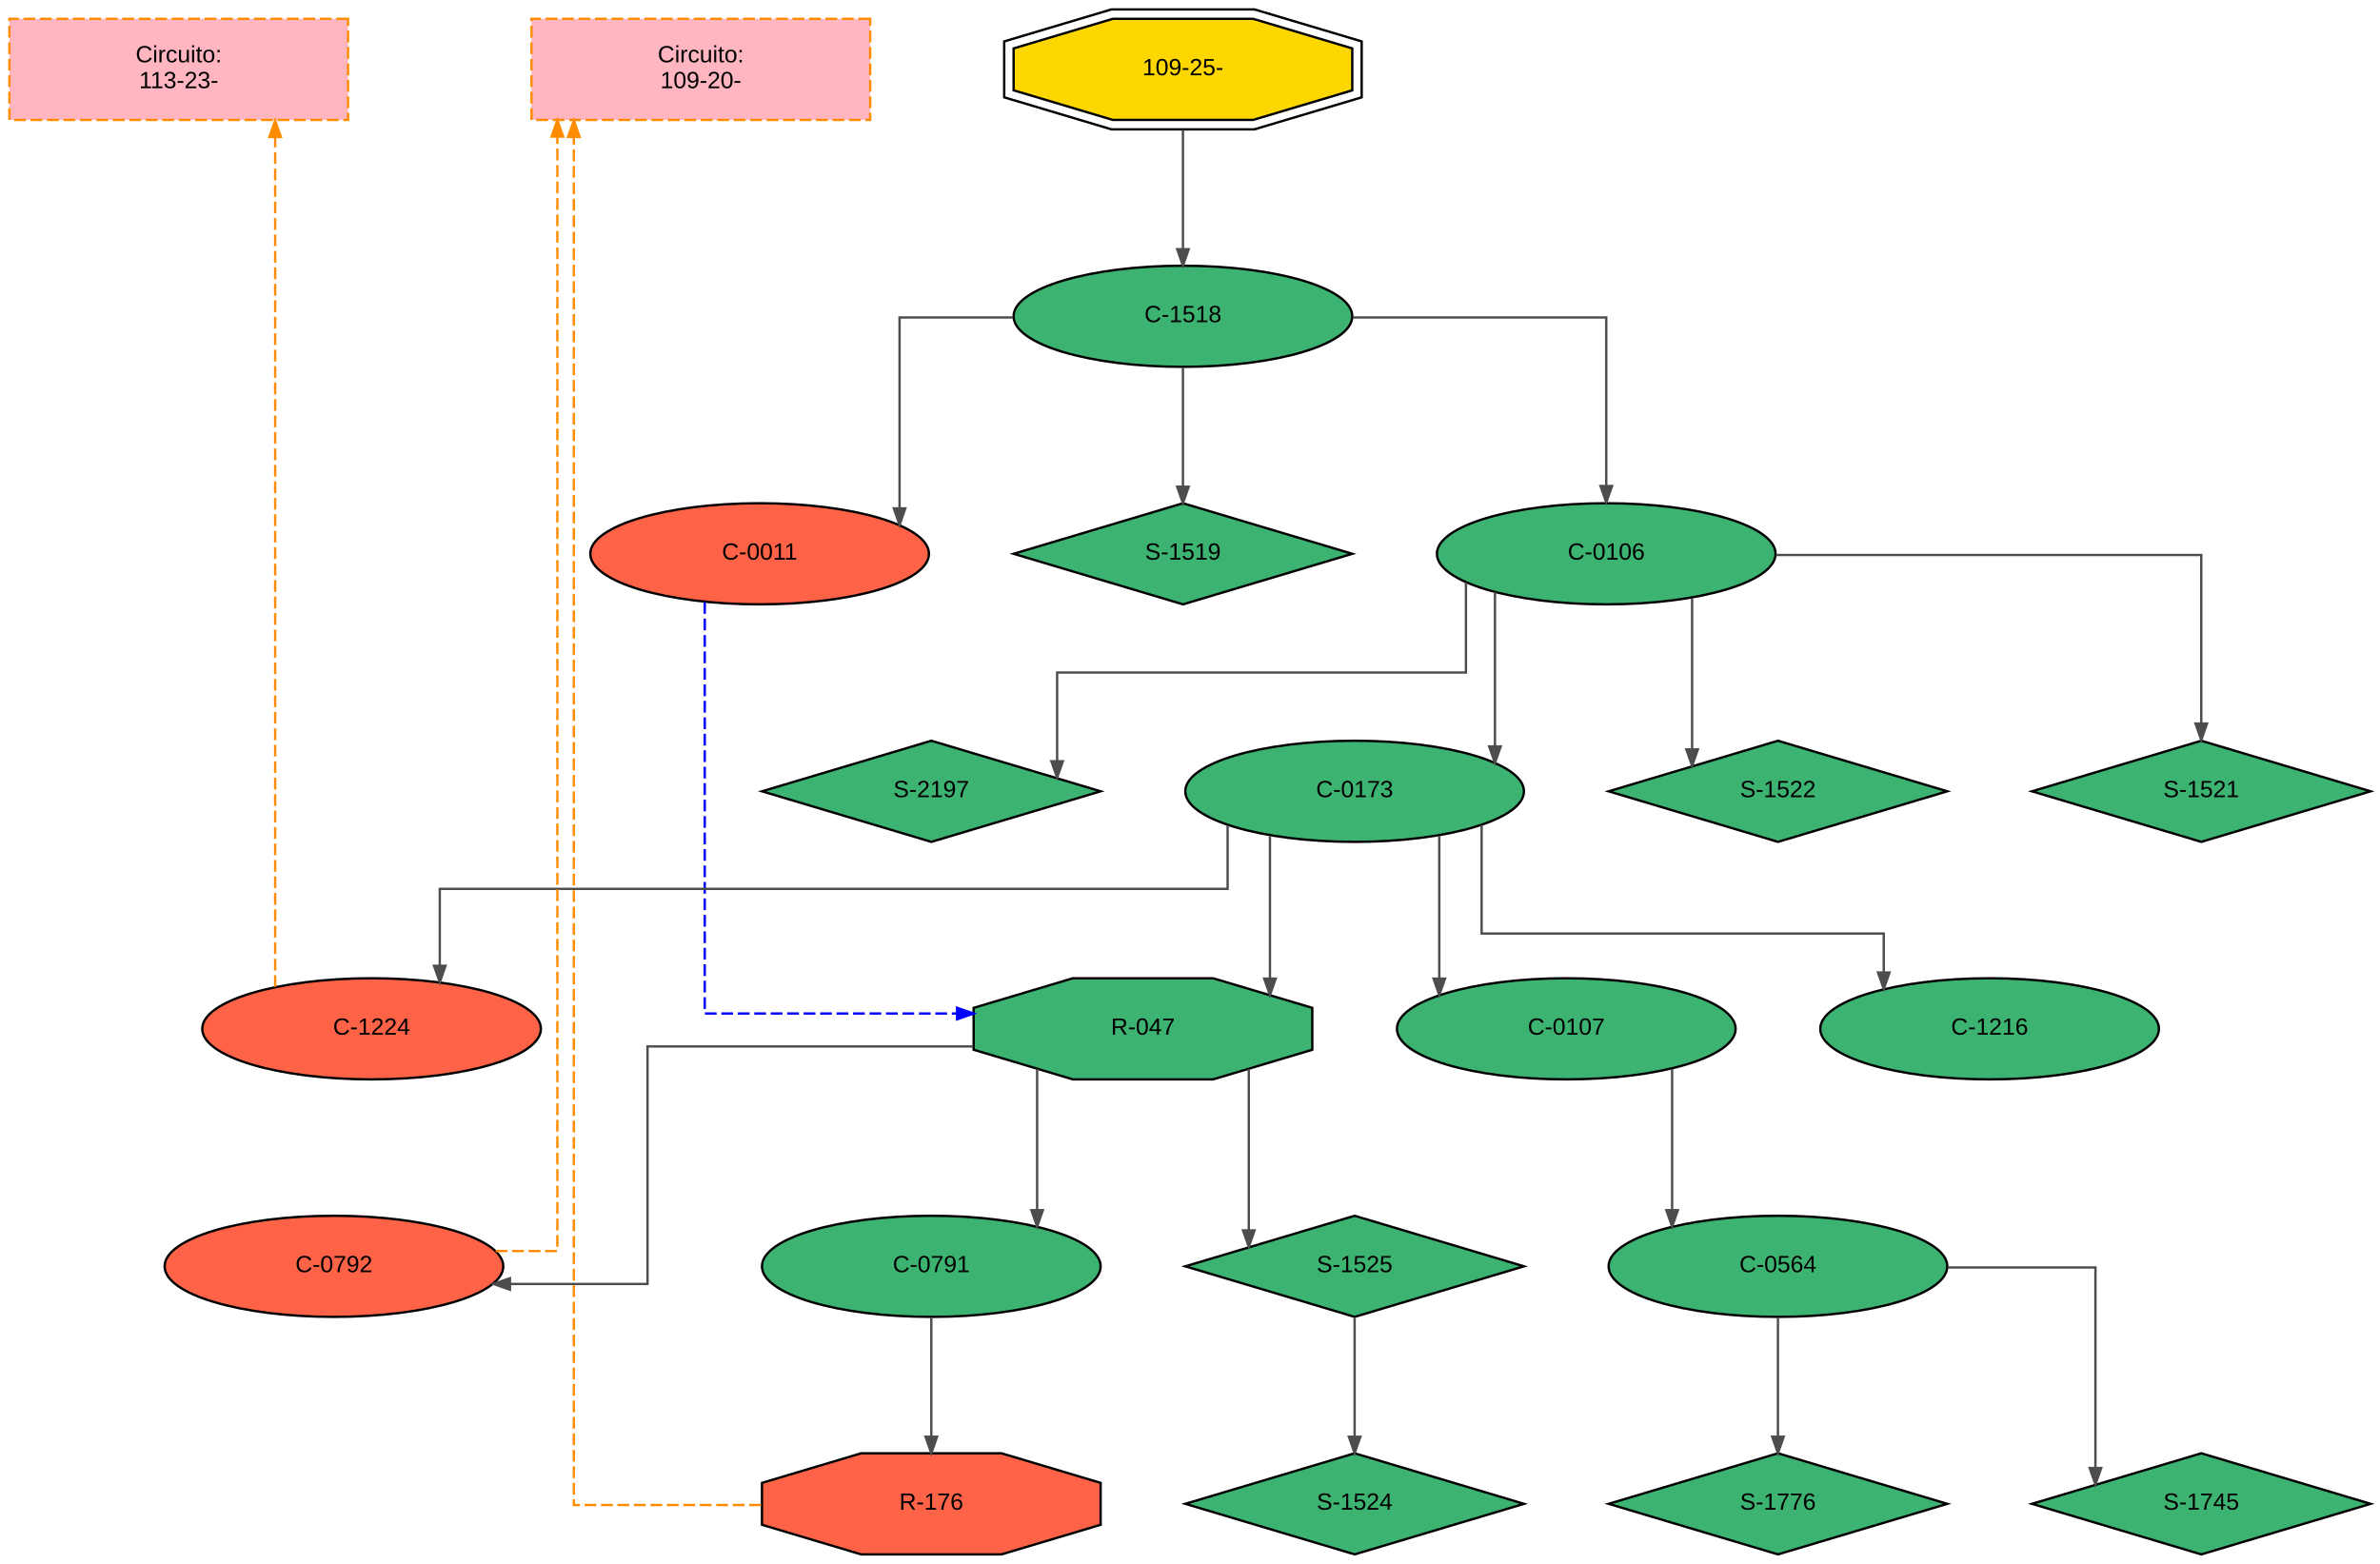
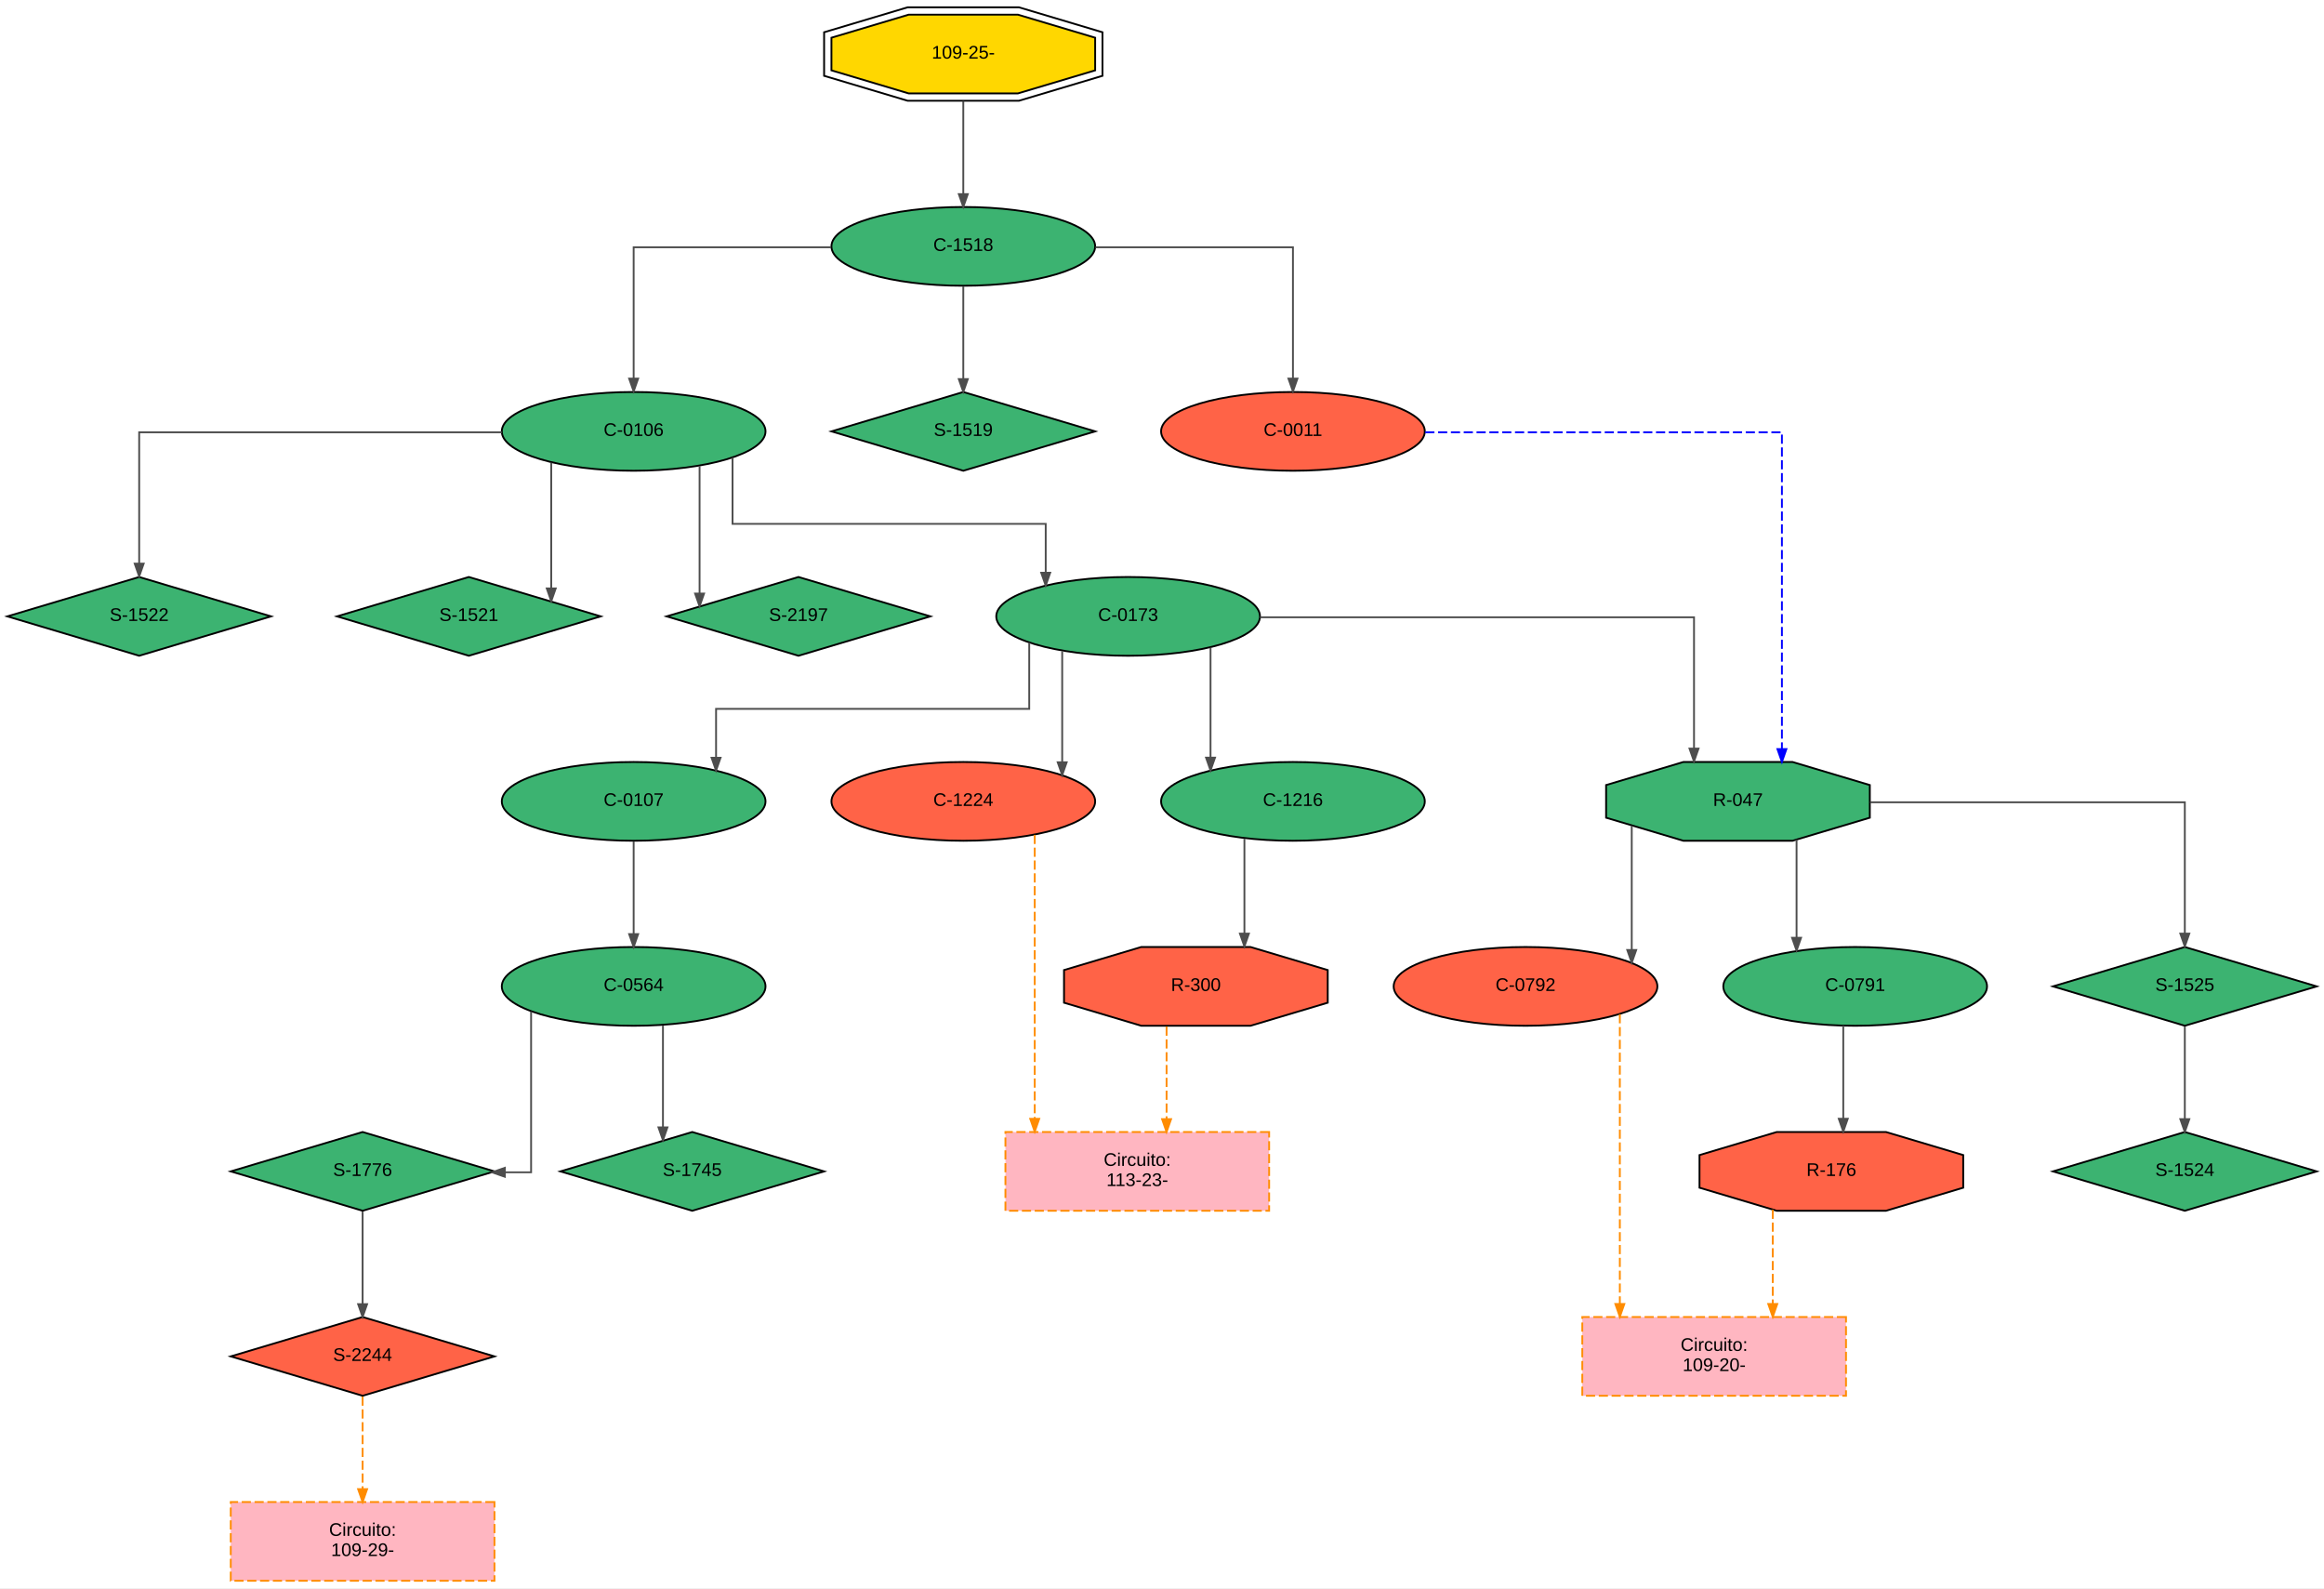
- <svg xmlns="http://www.w3.org/2000/svg" width="1012pt" height="665pt" viewBox="0.00 0.00 1012.00 665.00">
-   <g id="graph0" class="graph" transform="scale(1 1) rotate(0) translate(4 661)">
-     <polygon fill="white" stroke="transparent" points="-4,4 -4,-661 1008,-661 1008,4 -4,4" />
+ <svg xmlns="http://www.w3.org/2000/svg" width="1269pt" height="867pt" viewBox="0.00 0.00 1269.00 867.00">
+   <g id="graph0" class="graph" transform="scale(1 1) rotate(0) translate(4 863)">
+     <polygon fill="white" stroke="transparent" points="-4,4 -4,-863 1265,-863 1265,4 -4,4" />
    <g id="node1" class="node">
-       <polygon fill="mediumseagreen" stroke="black" points="392,-346 320,-324.5 392,-303 464,-324.5 392,-346" />
-       <text text-anchor="middle" x="392" y="-322" font-family="Arial" font-size="10.00">S-2197</text>
+       <ellipse fill="mediumseagreen" stroke="black" cx="342" cy="-324.5" rx="72" ry="21.5" />
+       <text text-anchor="middle" x="342" y="-322" font-family="Arial" font-size="10.00">C-0564</text>
+     </g>
+     <g id="node10" class="node">
+       <polygon fill="mediumseagreen" stroke="black" points="374,-245 302,-223.5 374,-202 446,-223.5 374,-245" />
+       <text text-anchor="middle" x="374" y="-221" font-family="Arial" font-size="10.00">S-1745</text>
+     </g>
+     <g id="edge11" class="edge">
+       <path fill="none" stroke="#4d4d4d" d="M358,-303.08C358,-303.08 358,-247.54 358,-247.54" />
+       <polygon fill="#4d4d4d" stroke="#4d4d4d" points="360.45,-247.54 358,-240.54 355.55,-247.54 360.45,-247.54" />
+     </g>
+     <g id="node17" class="node">
+       <polygon fill="mediumseagreen" stroke="black" points="194,-245 122,-223.5 194,-202 266,-223.5 194,-245" />
+       <text text-anchor="middle" x="194" y="-221" font-family="Arial" font-size="10.00">S-1776</text>
+     </g>
+     <g id="edge12" class="edge">
+       <path fill="none" stroke="#4d4d4d" d="M286,-310.81C286,-283.11 286,-223 286,-223 286,-223 271.66,-223 271.66,-223" />
+       <polygon fill="#4d4d4d" stroke="#4d4d4d" points="271.66,-220.55 264.66,-223 271.66,-225.45 271.66,-220.55" />
    </g>
    <g id="node2" class="node">
-       <polygon fill="mediumseagreen" stroke="black" points="752,-43 680,-21.5 752,0 824,-21.5 752,-43" />
-       <text text-anchor="middle" x="752" y="-19" font-family="Arial" font-size="10.00">S-1776</text>
+       <polygon fill="gold" stroke="black" points="594,-824.59 594,-842.41 551.82,-855 492.18,-855 450,-842.41 450,-824.59 492.18,-812 551.82,-812 594,-824.59" />
+       <polygon fill="none" stroke="black" points="598,-821.61 598,-845.39 552.41,-859 491.59,-859 446,-845.39 446,-821.61 491.59,-808 552.41,-808 598,-821.61" />
+       <text text-anchor="middle" x="522" y="-831" font-family="Arial" font-size="10.00">109-25-</text>
+     </g>
+     <g id="node18" class="node">
+       <ellipse fill="mediumseagreen" stroke="black" cx="522" cy="-728.5" rx="72" ry="21.5" />
+       <text text-anchor="middle" x="522" y="-726" font-family="Arial" font-size="10.00">C-1518</text>
+     </g>
+     <g id="edge1" class="edge">
+       <path fill="none" stroke="#4d4d4d" d="M522,-807.81C522,-807.81 522,-757.03 522,-757.03" />
+       <polygon fill="#4d4d4d" stroke="#4d4d4d" points="524.45,-757.03 522,-750.03 519.55,-757.03 524.45,-757.03" />
    </g>
    <g id="node3" class="node">
-       <ellipse fill="mediumseagreen" stroke="black" cx="392" cy="-122.5" rx="72" ry="21.5" />
-       <text text-anchor="middle" x="392" y="-120" font-family="Arial" font-size="10.00">C-0791</text>
+       <ellipse fill="tomato" stroke="black" cx="829" cy="-324.5" rx="72" ry="21.5" />
+       <text text-anchor="middle" x="829" y="-322" font-family="Arial" font-size="10.00">C-0792</text>
+     </g>
+     <g id="node25" class="node">
+       <polygon fill="lightpink" stroke="darkorange" stroke-dasharray="5,2" points="1004,-144 860,-144 860,-101 1004,-101 1004,-144" />
+       <text text-anchor="middle" x="932" y="-125.5" font-family="Arial" font-size="10.00">Circuito:</text>
+       <text text-anchor="middle" x="932" y="-114.5" font-family="Arial" font-size="10.00">109-20-</text>
+     </g>
+     <g id="edge25" class="edge">
+       <path fill="none" stroke="darkorange" stroke-dasharray="5,2" d="M880.5,-309.32C880.5,-309.32 880.5,-151.12 880.5,-151.12" />
+       <polygon fill="darkorange" stroke="darkorange" points="882.95,-151.12 880.5,-144.12 878.05,-151.12 882.95,-151.12" />
+     </g>
+     <g id="node4" class="node">
+       <ellipse fill="mediumseagreen" stroke="black" cx="1009" cy="-324.5" rx="72" ry="21.5" />
+       <text text-anchor="middle" x="1009" y="-322" font-family="Arial" font-size="10.00">C-0791</text>
+     </g>
+     <g id="node12" class="node">
+       <polygon fill="tomato" stroke="black" points="1068,-214.59 1068,-232.41 1025.82,-245 966.18,-245 924,-232.41 924,-214.59 966.18,-202 1025.82,-202 1068,-214.59" />
+       <text text-anchor="middle" x="996" y="-221" font-family="Arial" font-size="10.00">R-176</text>
+     </g>
+     <g id="edge19" class="edge">
+       <path fill="none" stroke="#4d4d4d" d="M1002.5,-303.08C1002.5,-303.08 1002.5,-252.24 1002.5,-252.24" />
+       <polygon fill="#4d4d4d" stroke="#4d4d4d" points="1004.95,-252.24 1002.5,-245.24 1000.05,-252.24 1004.95,-252.24" />
+     </g>
+     <g id="node5" class="node">
+       <polygon fill="tomato" stroke="black" points="721,-315.59 721,-333.41 678.82,-346 619.18,-346 577,-333.41 577,-315.59 619.18,-303 678.82,-303 721,-315.59" />
+       <text text-anchor="middle" x="649" y="-322" font-family="Arial" font-size="10.00">R-300</text>
+     </g>
+     <g id="node26" class="node">
+       <polygon fill="lightpink" stroke="darkorange" stroke-dasharray="5,2" points="689,-245 545,-245 545,-202 689,-202 689,-245" />
+       <text text-anchor="middle" x="617" y="-226.5" font-family="Arial" font-size="10.00">Circuito:</text>
+       <text text-anchor="middle" x="617" y="-215.5" font-family="Arial" font-size="10.00">113-23-</text>
+     </g>
+     <g id="edge28" class="edge">
+       <path fill="none" stroke="darkorange" stroke-dasharray="5,2" d="M633,-302.58C633,-302.58 633,-252.03 633,-252.03" />
+       <polygon fill="darkorange" stroke="darkorange" points="635.45,-252.03 633,-245.03 630.55,-252.03 635.45,-252.03" />
+     </g>
+     <g id="node6" class="node">
+       <ellipse fill="mediumseagreen" stroke="black" cx="612" cy="-526.5" rx="72" ry="21.5" />
+       <text text-anchor="middle" x="612" y="-524" font-family="Arial" font-size="10.00">C-0173</text>
+     </g>
+     <g id="node7" class="node">
+       <ellipse fill="tomato" stroke="black" cx="522" cy="-425.5" rx="72" ry="21.5" />
+       <text text-anchor="middle" x="522" y="-423" font-family="Arial" font-size="10.00">C-1224</text>
+     </g>
+     <g id="edge20" class="edge">
+       <path fill="none" stroke="#4d4d4d" d="M576,-507.5C576,-507.5 576,-446.84 576,-446.84" />
+       <polygon fill="#4d4d4d" stroke="#4d4d4d" points="578.45,-446.84 576,-439.84 573.55,-446.84 578.45,-446.84" />
+     </g>
+     <g id="node11" class="node">
+       <ellipse fill="mediumseagreen" stroke="black" cx="342" cy="-425.5" rx="72" ry="21.5" />
+       <text text-anchor="middle" x="342" y="-423" font-family="Arial" font-size="10.00">C-0107</text>
+     </g>
+     <g id="edge9" class="edge">
+       <path fill="none" stroke="#4d4d4d" d="M558,-512.16C558,-497.23 558,-476 558,-476 558,-476 387,-476 387,-476 387,-476 387,-449.32 387,-449.32" />
+       <polygon fill="#4d4d4d" stroke="#4d4d4d" points="389.45,-449.32 387,-442.32 384.55,-449.32 389.45,-449.32" />
+     </g>
+     <g id="node21" class="node">
+       <polygon fill="mediumseagreen" stroke="black" points="1017,-416.59 1017,-434.41 974.82,-447 915.18,-447 873,-434.41 873,-416.59 915.18,-404 974.82,-404 1017,-416.59" />
+       <text text-anchor="middle" x="945" y="-423" font-family="Arial" font-size="10.00">R-047</text>
+     </g>
+     <g id="edge14" class="edge">
+       <path fill="none" stroke="#4d4d4d" d="M684.06,-526C775.36,-526 921,-526 921,-526 921,-526 921,-454.31 921,-454.31" />
+       <polygon fill="#4d4d4d" stroke="#4d4d4d" points="923.45,-454.31 921,-447.31 918.55,-454.31 923.45,-454.31" />
+     </g>
+     <g id="node22" class="node">
+       <ellipse fill="mediumseagreen" stroke="black" cx="702" cy="-425.5" rx="72" ry="21.5" />
+       <text text-anchor="middle" x="702" y="-423" font-family="Arial" font-size="10.00">C-1216</text>
+     </g>
+     <g id="edge21" class="edge">
+       <path fill="none" stroke="#4d4d4d" d="M657,-509.37C657,-509.37 657,-449.38 657,-449.38" />
+       <polygon fill="#4d4d4d" stroke="#4d4d4d" points="659.45,-449.38 657,-442.38 654.55,-449.38 659.45,-449.38" />
+     </g>
+     <g id="edge27" class="edge">
+       <path fill="none" stroke="darkorange" stroke-dasharray="5,2" d="M561,-407.22C561,-407.22 561,-252.21 561,-252.21" />
+       <polygon fill="darkorange" stroke="darkorange" points="563.45,-252.21 561,-245.21 558.55,-252.21 563.45,-252.21" />
+     </g>
+     <g id="node8" class="node">
+       <polygon fill="mediumseagreen" stroke="black" points="72,-548 0,-526.5 72,-505 144,-526.5 72,-548" />
+       <text text-anchor="middle" x="72" y="-524" font-family="Arial" font-size="10.00">S-1522</text>
+     </g>
+     <g id="node9" class="node">
+       <polygon fill="mediumseagreen" stroke="black" points="1189,-346 1117,-324.5 1189,-303 1261,-324.5 1189,-346" />
+       <text text-anchor="middle" x="1189" y="-322" font-family="Arial" font-size="10.00">S-1525</text>
+     </g>
+     <g id="node19" class="node">
+       <polygon fill="mediumseagreen" stroke="black" points="1189,-245 1117,-223.5 1189,-202 1261,-223.5 1189,-245" />
+       <text text-anchor="middle" x="1189" y="-221" font-family="Arial" font-size="10.00">S-1524</text>
+     </g>
+     <g id="edge16" class="edge">
+       <path fill="none" stroke="#4d4d4d" d="M1189,-302.58C1189,-302.58 1189,-252.03 1189,-252.03" />
+       <polygon fill="#4d4d4d" stroke="#4d4d4d" points="1191.45,-252.03 1189,-245.03 1186.55,-252.03 1191.45,-252.03" />
+     </g>
+     <g id="edge10" class="edge">
+       <path fill="none" stroke="#4d4d4d" d="M342,-403.58C342,-403.58 342,-353.03 342,-353.03" />
+       <polygon fill="#4d4d4d" stroke="#4d4d4d" points="344.45,-353.03 342,-346.03 339.55,-353.03 344.45,-353.03" />
+     </g>
+     <g id="edge26" class="edge">
+       <path fill="none" stroke="darkorange" stroke-dasharray="5,2" d="M964,-202.57C964,-202.57 964,-151.1 964,-151.1" />
+       <polygon fill="darkorange" stroke="darkorange" points="966.45,-151.1 964,-144.1 961.55,-151.1 966.45,-151.1" />
+     </g>
+     <g id="node13" class="node">
+       <polygon fill="mediumseagreen" stroke="black" points="252,-548 180,-526.5 252,-505 324,-526.5 252,-548" />
+       <text text-anchor="middle" x="252" y="-524" font-family="Arial" font-size="10.00">S-1521</text>
+     </g>
+     <g id="node14" class="node">
+       <polygon fill="tomato" stroke="black" points="194,-144 122,-122.5 194,-101 266,-122.5 194,-144" />
+       <text text-anchor="middle" x="194" y="-120" font-family="Arial" font-size="10.00">S-2244</text>
+     </g>
+     <g id="node24" class="node">
+       <polygon fill="lightpink" stroke="darkorange" stroke-dasharray="5,2" points="266,-43 122,-43 122,0 266,0 266,-43" />
+       <text text-anchor="middle" x="194" y="-24.5" font-family="Arial" font-size="10.00">Circuito:</text>
+       <text text-anchor="middle" x="194" y="-13.5" font-family="Arial" font-size="10.00">109-29-</text>
+     </g>
+     <g id="edge24" class="edge">
+       <path fill="none" stroke="darkorange" stroke-dasharray="5,2" d="M194,-100.58C194,-100.58 194,-50.03 194,-50.03" />
+       <polygon fill="darkorange" stroke="darkorange" points="196.45,-50.03 194,-43.03 191.55,-50.03 196.45,-50.03" />
+     </g>
+     <g id="node15" class="node">
+       <ellipse fill="mediumseagreen" stroke="black" cx="342" cy="-627.5" rx="72" ry="21.5" />
+       <text text-anchor="middle" x="342" y="-625" font-family="Arial" font-size="10.00">C-0106</text>
+     </g>
+     <g id="edge8" class="edge">
+       <path fill="none" stroke="#4d4d4d" d="M396,-613.16C396,-598.23 396,-577 396,-577 396,-577 567,-577 567,-577 567,-577 567,-550.32 567,-550.32" />
+       <polygon fill="#4d4d4d" stroke="#4d4d4d" points="569.45,-550.32 567,-543.32 564.55,-550.32 569.45,-550.32" />
+     </g>
+     <g id="edge7" class="edge">
+       <path fill="none" stroke="#4d4d4d" d="M270,-627C190.02,-627 72,-627 72,-627 72,-627 72,-555.31 72,-555.31" />
+       <polygon fill="#4d4d4d" stroke="#4d4d4d" points="74.45,-555.31 72,-548.31 69.55,-555.31 74.45,-555.31" />
+     </g>
+     <g id="edge6" class="edge">
+       <path fill="none" stroke="#4d4d4d" d="M297,-610.37C297,-610.37 297,-541.78 297,-541.78" />
+       <polygon fill="#4d4d4d" stroke="#4d4d4d" points="299.45,-541.78 297,-534.78 294.55,-541.78 299.45,-541.78" />
+     </g>
+     <g id="node20" class="node">
+       <polygon fill="mediumseagreen" stroke="black" points="432,-548 360,-526.5 432,-505 504,-526.5 432,-548" />
+       <text text-anchor="middle" x="432" y="-524" font-family="Arial" font-size="10.00">S-2197</text>
+     </g>
+     <g id="edge5" class="edge">
+       <path fill="none" stroke="#4d4d4d" d="M378,-608.5C378,-608.5 378,-538.97 378,-538.97" />
+       <polygon fill="#4d4d4d" stroke="#4d4d4d" points="380.45,-538.97 378,-531.97 375.55,-538.97 380.45,-538.97" />
    </g>
    <g id="node16" class="node">
-       <polygon fill="tomato" stroke="black" points="464,-12.59 464,-30.41 421.82,-43 362.18,-43 320,-30.41 320,-12.59 362.18,0 421.82,0 464,-12.59" />
-       <text text-anchor="middle" x="392" y="-19" font-family="Arial" font-size="10.00">R-176</text>
+       <polygon fill="mediumseagreen" stroke="black" points="522,-649 450,-627.5 522,-606 594,-627.5 522,-649" />
+       <text text-anchor="middle" x="522" y="-625" font-family="Arial" font-size="10.00">S-1519</text>
+     </g>
+     <g id="edge13" class="edge">
+       <path fill="none" stroke="#4d4d4d" d="M194,-201.58C194,-201.58 194,-151.03 194,-151.03" />
+       <polygon fill="#4d4d4d" stroke="#4d4d4d" points="196.45,-151.03 194,-144.03 191.55,-151.03 196.45,-151.03" />
+     </g>
+     <g id="edge4" class="edge">
+       <path fill="none" stroke="#4d4d4d" d="M449.82,-728C399.75,-728 342,-728 342,-728 342,-728 342,-656.31 342,-656.31" />
+       <polygon fill="#4d4d4d" stroke="#4d4d4d" points="344.45,-656.31 342,-649.31 339.55,-656.31 344.45,-656.31" />
+     </g>
+     <g id="edge2" class="edge">
+       <path fill="none" stroke="#4d4d4d" d="M522,-706.58C522,-706.58 522,-656.03 522,-656.03" />
+       <polygon fill="#4d4d4d" stroke="#4d4d4d" points="524.45,-656.03 522,-649.03 519.55,-656.03 524.45,-656.03" />
+     </g>
+     <g id="node23" class="node">
+       <ellipse fill="tomato" stroke="black" cx="702" cy="-627.5" rx="72" ry="21.5" />
+       <text text-anchor="middle" x="702" y="-625" font-family="Arial" font-size="10.00">C-0011</text>
+     </g>
+     <g id="edge3" class="edge">
+       <path fill="none" stroke="#4d4d4d" d="M594.18,-728C644.25,-728 702,-728 702,-728 702,-728 702,-656.31 702,-656.31" />
+       <polygon fill="#4d4d4d" stroke="#4d4d4d" points="704.45,-656.31 702,-649.31 699.55,-656.31 704.45,-656.31" />
+     </g>
+     <g id="edge17" class="edge">
+       <path fill="none" stroke="#4d4d4d" d="M887,-412.3C887,-412.3 887,-344.39 887,-344.39" />
+       <polygon fill="#4d4d4d" stroke="#4d4d4d" points="889.45,-344.39 887,-337.39 884.55,-344.39 889.45,-344.39" />
    </g>
    <g id="edge18" class="edge">
-       <path fill="none" stroke="#4d4d4d" d="M392,-100.58C392,-100.58 392,-50.03 392,-50.03" />
-       <polygon fill="#4d4d4d" stroke="#4d4d4d" points="394.45,-50.03 392,-43.03 389.55,-50.03 394.45,-50.03" />
-     </g>
-     <g id="node4" class="node">
-       <ellipse fill="mediumseagreen" stroke="black" cx="752" cy="-122.5" rx="72" ry="21.5" />
-       <text text-anchor="middle" x="752" y="-120" font-family="Arial" font-size="10.00">C-0564</text>
-     </g>
-     <g id="edge12" class="edge">
-       <path fill="none" stroke="#4d4d4d" d="M752,-100.58C752,-100.58 752,-50.03 752,-50.03" />
-       <polygon fill="#4d4d4d" stroke="#4d4d4d" points="754.45,-50.03 752,-43.03 749.55,-50.03 754.45,-50.03" />
-     </g>
-     <g id="node15" class="node">
-       <polygon fill="mediumseagreen" stroke="black" points="932,-43 860,-21.5 932,0 1004,-21.5 932,-43" />
-       <text text-anchor="middle" x="932" y="-19" font-family="Arial" font-size="10.00">S-1745</text>
-     </g>
-     <g id="edge11" class="edge">
-       <path fill="none" stroke="#4d4d4d" d="M824.24,-122C856.34,-122 887,-122 887,-122 887,-122 887,-36.72 887,-36.72" />
-       <polygon fill="#4d4d4d" stroke="#4d4d4d" points="889.45,-36.72 887,-29.72 884.55,-36.72 889.45,-36.72" />
-     </g>
-     <g id="node5" class="node">
-       <ellipse fill="tomato" stroke="black" cx="154" cy="-223.5" rx="72" ry="21.5" />
-       <text text-anchor="middle" x="154" y="-221" font-family="Arial" font-size="10.00">C-1224</text>
-     </g>
-     <g id="node23" class="node">
-       <polygon fill="lightpink" stroke="darkorange" stroke-dasharray="5,2" points="144,-653 0,-653 0,-610 144,-610 144,-653" />
-       <text text-anchor="middle" x="72" y="-634.5" font-family="Arial" font-size="10.00">Circuito:</text>
-       <text text-anchor="middle" x="72" y="-623.5" font-family="Arial" font-size="10.00">113-23-</text>
-     </g>
-     <g id="edge24" class="edge">
-       <path fill="none" stroke="darkorange" stroke-dasharray="5,2" d="M113,-241.29C113,-241.29 113,-602.75 113,-602.75" />
-       <polygon fill="darkorange" stroke="darkorange" points="110.55,-602.75 113,-609.75 115.45,-602.75 110.55,-602.75" />
-     </g>
-     <g id="node6" class="node">
-       <ellipse fill="tomato" stroke="black" cx="319" cy="-425.5" rx="72" ry="21.5" />
-       <text text-anchor="middle" x="319" y="-423" font-family="Arial" font-size="10.00">C-0011</text>
-     </g>
-     <g id="node13" class="node">
-       <polygon fill="mediumseagreen" stroke="black" points="554,-214.59 554,-232.41 511.82,-245 452.18,-245 410,-232.41 410,-214.59 452.18,-202 511.82,-202 554,-214.59" />
-       <text text-anchor="middle" x="482" y="-221" font-family="Arial" font-size="10.00">R-047</text>
-     </g>
-     <g id="edge21" class="edge">
-       <path fill="none" stroke="blue" stroke-dasharray="5,2" d="M295.67,-404.95C295.67,-354.75 295.67,-230 295.67,-230 295.67,-230 402.96,-230 402.96,-230" />
-       <polygon fill="blue" stroke="blue" points="402.96,-232.45 409.96,-230 402.96,-227.55 402.96,-232.45" />
-     </g>
-     <g id="node7" class="node">
-       <polygon fill="mediumseagreen" stroke="black" points="572,-43 500,-21.5 572,0 644,-21.5 572,-43" />
-       <text text-anchor="middle" x="572" y="-19" font-family="Arial" font-size="10.00">S-1524</text>
-     </g>
-     <g id="node8" class="node">
-       <ellipse fill="mediumseagreen" stroke="black" cx="662" cy="-223.5" rx="72" ry="21.5" />
-       <text text-anchor="middle" x="662" y="-221" font-family="Arial" font-size="10.00">C-0107</text>
-     </g>
-     <g id="edge10" class="edge">
-       <path fill="none" stroke="#4d4d4d" d="M707,-206.37C707,-206.37 707,-146.38 707,-146.38" />
-       <polygon fill="#4d4d4d" stroke="#4d4d4d" points="709.45,-146.38 707,-139.38 704.55,-146.38 709.45,-146.38" />
-     </g>
-     <g id="node9" class="node">
-       <ellipse fill="mediumseagreen" stroke="black" cx="572" cy="-324.5" rx="72" ry="21.5" />
-       <text text-anchor="middle" x="572" y="-322" font-family="Arial" font-size="10.00">C-0173</text>
-     </g>
-     <g id="edge19" class="edge">
-       <path fill="none" stroke="#4d4d4d" d="M518,-309.99C518,-298.02 518,-283 518,-283 518,-283 183,-283 183,-283 183,-283 183,-250.31 183,-250.31" />
-       <polygon fill="#4d4d4d" stroke="#4d4d4d" points="185.45,-250.31 183,-243.31 180.55,-250.31 185.45,-250.31" />
-     </g>
-     <g id="edge9" class="edge">
-       <path fill="none" stroke="#4d4d4d" d="M608,-305.5C608,-305.5 608,-244.84 608,-244.84" />
-       <polygon fill="#4d4d4d" stroke="#4d4d4d" points="610.45,-244.84 608,-237.84 605.55,-244.84 610.45,-244.84" />
-     </g>
-     <g id="edge13" class="edge">
-       <path fill="none" stroke="#4d4d4d" d="M536,-305.5C536,-305.5 536,-244.84 536,-244.84" />
-       <polygon fill="#4d4d4d" stroke="#4d4d4d" points="538.45,-244.84 536,-237.84 533.55,-244.84 538.45,-244.84" />
-     </g>
-     <g id="node20" class="node">
-       <ellipse fill="mediumseagreen" stroke="black" cx="842" cy="-223.5" rx="72" ry="21.5" />
-       <text text-anchor="middle" x="842" y="-221" font-family="Arial" font-size="10.00">C-1216</text>
-     </g>
-     <g id="edge20" class="edge">
-       <path fill="none" stroke="#4d4d4d" d="M626,-310.16C626,-292.27 626,-264 626,-264 626,-264 797,-264 797,-264 797,-264 797,-247.44 797,-247.44" />
-       <polygon fill="#4d4d4d" stroke="#4d4d4d" points="799.45,-247.44 797,-240.44 794.55,-247.44 799.45,-247.44" />
-     </g>
-     <g id="node10" class="node">
-       <ellipse fill="tomato" stroke="black" cx="138" cy="-122.5" rx="72" ry="21.5" />
-       <text text-anchor="middle" x="138" y="-120" font-family="Arial" font-size="10.00">C-0792</text>
-     </g>
-     <g id="node22" class="node">
-       <polygon fill="lightpink" stroke="darkorange" stroke-dasharray="5,2" points="366,-653 222,-653 222,-610 366,-610 366,-653" />
-       <text text-anchor="middle" x="294" y="-634.5" font-family="Arial" font-size="10.00">Circuito:</text>
-       <text text-anchor="middle" x="294" y="-623.5" font-family="Arial" font-size="10.00">109-20-</text>
+       <path fill="none" stroke="#4d4d4d" d="M977,-404.57C977,-404.57 977,-351.03 977,-351.03" />
+       <polygon fill="#4d4d4d" stroke="#4d4d4d" points="979.45,-351.03 977,-344.03 974.55,-351.03 979.45,-351.03" />
+     </g>
+     <g id="edge15" class="edge">
+       <path fill="none" stroke="#4d4d4d" d="M1017.22,-425C1089.17,-425 1189,-425 1189,-425 1189,-425 1189,-353.31 1189,-353.31" />
+       <polygon fill="#4d4d4d" stroke="#4d4d4d" points="1191.45,-353.31 1189,-346.31 1186.55,-353.31 1191.45,-353.31" />
    </g>
    <g id="edge22" class="edge">
-       <path fill="none" stroke="darkorange" stroke-dasharray="5,2" d="M206.79,-129C221.65,-129 233,-129 233,-129 233,-129 233,-602.91 233,-602.91" />
-       <polygon fill="darkorange" stroke="darkorange" points="230.55,-602.91 233,-609.91 235.45,-602.91 230.55,-602.91" />
-     </g>
-     <g id="node11" class="node">
-       <polygon fill="mediumseagreen" stroke="black" points="499,-447 427,-425.5 499,-404 571,-425.5 499,-447" />
-       <text text-anchor="middle" x="499" y="-423" font-family="Arial" font-size="10.00">S-1519</text>
-     </g>
-     <g id="node12" class="node">
-       <ellipse fill="mediumseagreen" stroke="black" cx="679" cy="-425.5" rx="72" ry="21.5" />
-       <text text-anchor="middle" x="679" y="-423" font-family="Arial" font-size="10.00">C-0106</text>
-     </g>
-     <g id="edge5" class="edge">
-       <path fill="none" stroke="#4d4d4d" d="M619.33,-413.28C619.33,-398.33 619.33,-375 619.33,-375 619.33,-375 445.5,-375 445.5,-375 445.5,-375 445.5,-337.29 445.5,-337.29" />
-       <polygon fill="#4d4d4d" stroke="#4d4d4d" points="447.95,-337.29 445.5,-330.29 443.05,-337.29 447.95,-337.29" />
-     </g>
-     <g id="edge8" class="edge">
-       <path fill="none" stroke="#4d4d4d" d="M631.67,-409.27C631.67,-409.27 631.67,-343.57 631.67,-343.57" />
-       <polygon fill="#4d4d4d" stroke="#4d4d4d" points="634.12,-343.57 631.67,-336.57 629.22,-343.57 634.12,-343.57" />
-     </g>
-     <g id="node18" class="node">
-       <polygon fill="mediumseagreen" stroke="black" points="752,-346 680,-324.5 752,-303 824,-324.5 752,-346" />
-       <text text-anchor="middle" x="752" y="-322" font-family="Arial" font-size="10.00">S-1522</text>
-     </g>
-     <g id="edge7" class="edge">
-       <path fill="none" stroke="#4d4d4d" d="M715.5,-406.5C715.5,-406.5 715.5,-342.32 715.5,-342.32" />
-       <polygon fill="#4d4d4d" stroke="#4d4d4d" points="717.95,-342.32 715.5,-335.32 713.05,-342.32 717.95,-342.32" />
-     </g>
-     <g id="node19" class="node">
-       <polygon fill="mediumseagreen" stroke="black" points="932,-346 860,-324.5 932,-303 1004,-324.5 932,-346" />
-       <text text-anchor="middle" x="932" y="-322" font-family="Arial" font-size="10.00">S-1521</text>
-     </g>
-     <g id="edge6" class="edge">
-       <path fill="none" stroke="#4d4d4d" d="M751.16,-425C825.94,-425 932,-425 932,-425 932,-425 932,-353.31 932,-353.31" />
-       <polygon fill="#4d4d4d" stroke="#4d4d4d" points="934.45,-353.31 932,-346.31 929.55,-353.31 934.45,-353.31" />
-     </g>
-     <g id="edge17" class="edge">
-       <path fill="none" stroke="#4d4d4d" d="M437,-206.37C437,-206.37 437,-146.38 437,-146.38" />
-       <polygon fill="#4d4d4d" stroke="#4d4d4d" points="439.45,-146.38 437,-139.38 434.55,-146.38 439.45,-146.38" />
-     </g>
-     <g id="edge16" class="edge">
-       <path fill="none" stroke="#4d4d4d" d="M409.8,-216C348.81,-216 271.33,-216 271.33,-216 271.33,-216 271.33,-115 271.33,-115 271.33,-115 212.84,-115 212.84,-115" />
-       <polygon fill="#4d4d4d" stroke="#4d4d4d" points="212.84,-112.55 205.84,-115 212.84,-117.45 212.84,-112.55" />
-     </g>
-     <g id="node14" class="node">
-       <polygon fill="mediumseagreen" stroke="black" points="572,-144 500,-122.5 572,-101 644,-122.5 572,-144" />
-       <text text-anchor="middle" x="572" y="-120" font-family="Arial" font-size="10.00">S-1525</text>
-     </g>
-     <g id="edge14" class="edge">
-       <path fill="none" stroke="#4d4d4d" d="M527,-206.37C527,-206.37 527,-137.78 527,-137.78" />
-       <polygon fill="#4d4d4d" stroke="#4d4d4d" points="529.45,-137.78 527,-130.78 524.55,-137.78 529.45,-137.78" />
-     </g>
-     <g id="edge15" class="edge">
-       <path fill="none" stroke="#4d4d4d" d="M572,-100.58C572,-100.58 572,-50.03 572,-50.03" />
-       <polygon fill="#4d4d4d" stroke="#4d4d4d" points="574.45,-50.03 572,-43.03 569.55,-50.03 574.45,-50.03" />
+       <path fill="none" stroke="#4d4d4d" d="M675.5,-405.06C675.5,-405.06 675.5,-353.31 675.5,-353.31" />
+       <polygon fill="#4d4d4d" stroke="#4d4d4d" points="677.95,-353.31 675.5,-346.31 673.05,-353.31 677.95,-353.31" />
    </g>
    <g id="edge23" class="edge">
-       <path fill="none" stroke="darkorange" stroke-dasharray="5,2" d="M319.56,-21C280.41,-21 240,-21 240,-21 240,-21 240,-602.77 240,-602.77" />
-       <polygon fill="darkorange" stroke="darkorange" points="237.55,-602.77 240,-609.77 242.45,-602.77 237.55,-602.77" />
-     </g>
-     <g id="node17" class="node">
-       <polygon fill="gold" stroke="black" points="571,-622.59 571,-640.41 528.82,-653 469.18,-653 427,-640.41 427,-622.59 469.18,-610 528.82,-610 571,-622.59" />
-       <polygon fill="none" stroke="black" points="575,-619.61 575,-643.39 529.41,-657 468.59,-657 423,-643.39 423,-619.61 468.59,-606 529.41,-606 575,-619.61" />
-       <text text-anchor="middle" x="499" y="-629" font-family="Arial" font-size="10.00">109-25-</text>
-     </g>
-     <g id="node21" class="node">
-       <ellipse fill="mediumseagreen" stroke="black" cx="499" cy="-526.5" rx="72" ry="21.5" />
-       <text text-anchor="middle" x="499" y="-524" font-family="Arial" font-size="10.00">C-1518</text>
-     </g>
-     <g id="edge1" class="edge">
-       <path fill="none" stroke="#4d4d4d" d="M499,-605.81C499,-605.81 499,-555.03 499,-555.03" />
-       <polygon fill="#4d4d4d" stroke="#4d4d4d" points="501.45,-555.03 499,-548.03 496.55,-555.03 501.45,-555.03" />
-     </g>
-     <g id="edge3" class="edge">
-       <path fill="none" stroke="#4d4d4d" d="M426.82,-526C401.15,-526 378.5,-526 378.5,-526 378.5,-526 378.5,-444.82 378.5,-444.82" />
-       <polygon fill="#4d4d4d" stroke="#4d4d4d" points="380.95,-444.82 378.5,-437.82 376.05,-444.82 380.95,-444.82" />
-     </g>
-     <g id="edge2" class="edge">
-       <path fill="none" stroke="#4d4d4d" d="M499,-504.58C499,-504.58 499,-454.03 499,-454.03" />
-       <polygon fill="#4d4d4d" stroke="#4d4d4d" points="501.45,-454.03 499,-447.03 496.55,-454.03 501.45,-454.03" />
-     </g>
-     <g id="edge4" class="edge">
-       <path fill="none" stroke="#4d4d4d" d="M571.18,-526C621.25,-526 679,-526 679,-526 679,-526 679,-454.31 679,-454.31" />
-       <polygon fill="#4d4d4d" stroke="#4d4d4d" points="681.45,-454.31 679,-447.31 676.55,-454.31 681.45,-454.31" />
+       <path fill="none" stroke="blue" stroke-dasharray="5,2" d="M774.25,-627C853.33,-627 969,-627 969,-627 969,-627 969,-454.06 969,-454.06" />
+       <polygon fill="blue" stroke="blue" points="971.45,-454.06 969,-447.06 966.55,-454.06 971.45,-454.06" />
    </g>
  </g>
</svg>
